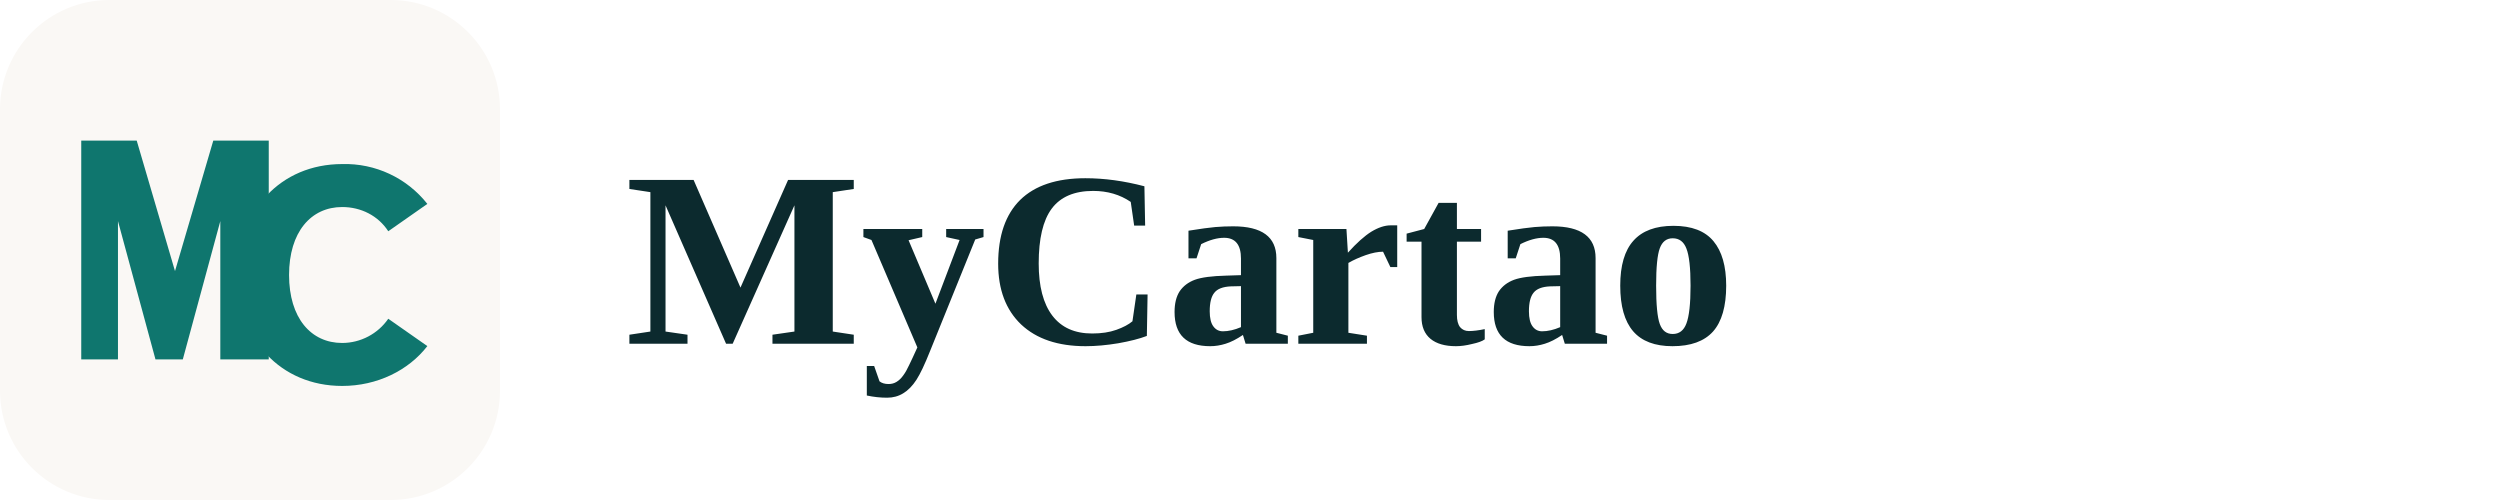
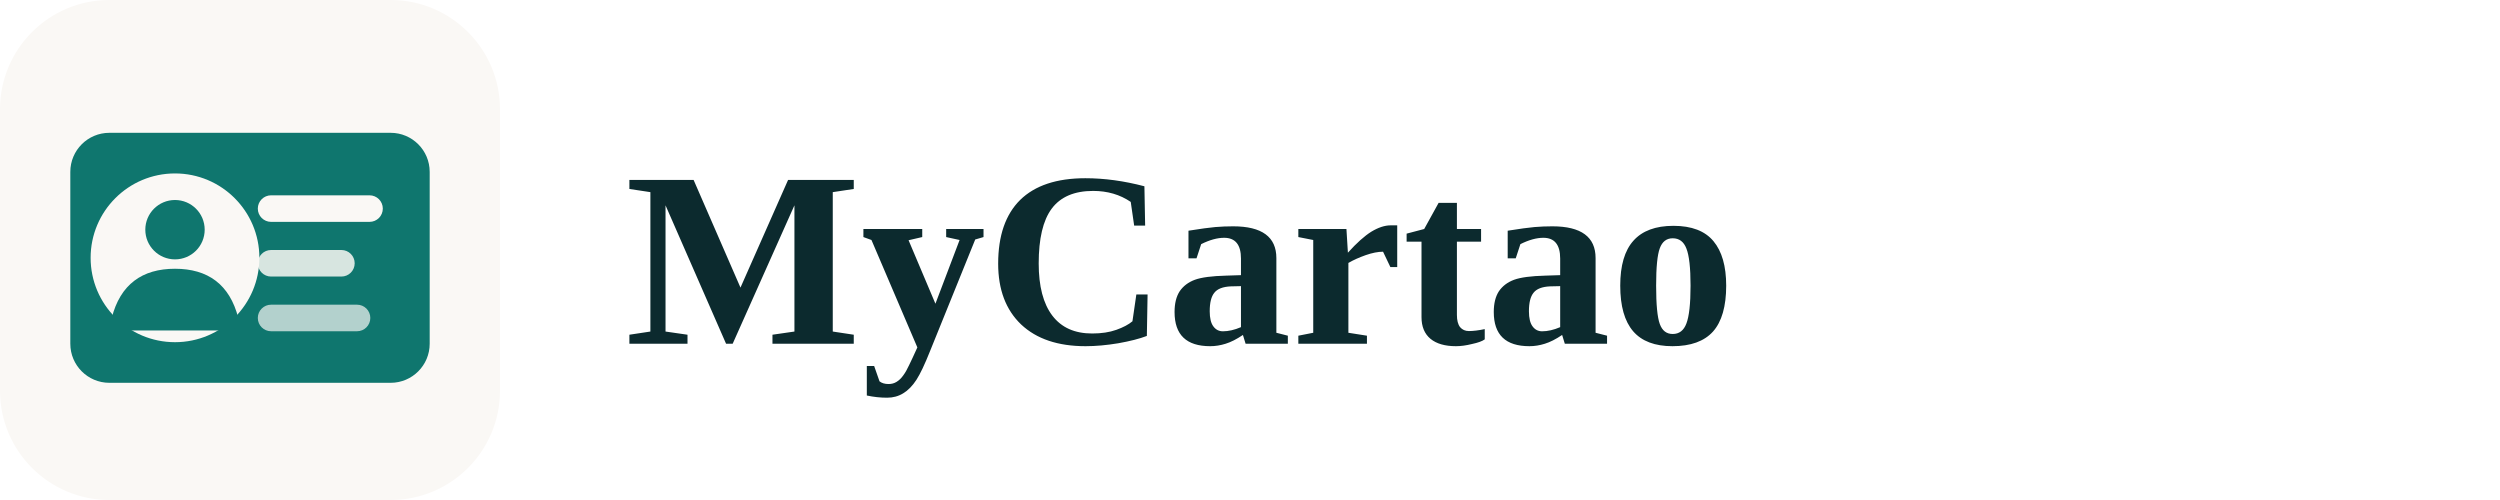
<svg xmlns="http://www.w3.org/2000/svg" viewBox="0 0 160 32" role="img" aria-label="MyCartao">
  <rect width="32" height="32" rx="7" fill="#faf8f5" />
-   <path fill="#0f766e" d="M5.2 23V9h3.55l2.45 8.35L13.65 9H17.2v14h-3.1v-8.85L11.7 23H9.95L7.55 14.15V23H5.2z" />
-   <path fill="#0f766e" d="M27.35 13.05a6.7 6.7 0 0 0-5.45-2.55c-3.95 0-6.7 3-6.7 7.1s2.75 7.1 6.7 7.1c2.25 0 4.25-1 5.45-2.55l-2.5-1.75a3.6 3.6 0 0 1-2.95 1.55c-2 0-3.4-1.6-3.4-4.35s1.4-4.35 3.4-4.35c1.2 0 2.3.55 2.95 1.55l2.5-1.75z" />
+   <rect x="4.5" y="8.5" width="23" height="16" rx="2.5" fill="#0f766e" />
+   <rect x="16.5" y="12.5" width="8" height="1.7" rx="0.85" fill="#faf8f5" />
+   <rect x="16.5" y="16" width="6.2" height="1.7" rx="0.85" fill="#faf8f5" opacity="0.85" />
+   <rect x="16.5" y="19.5" width="7.2" height="1.7" rx="0.85" fill="#faf8f5" opacity="0.7" />
+   <circle cx="11.2" cy="16.5" r="5.4" fill="#faf8f5" />
+   <circle cx="11.2" cy="14.7" r="1.9" fill="#0f766e" />
+   <path fill="#0f766e" d="M7.15 20.35c.55-2.15 1.95-3.15 4.05-3.15s3.5 1 4.05 3.15c.1.4-.2.8-.65.8H7.8c-.45 0-.75-.4-.65-.8z" />
  <text x="40" y="22" font-family="Georgia, 'Times New Roman', Times, serif" font-size="16" font-weight="600" fill="#0c2a2e">MyCartao</text>
</svg>
